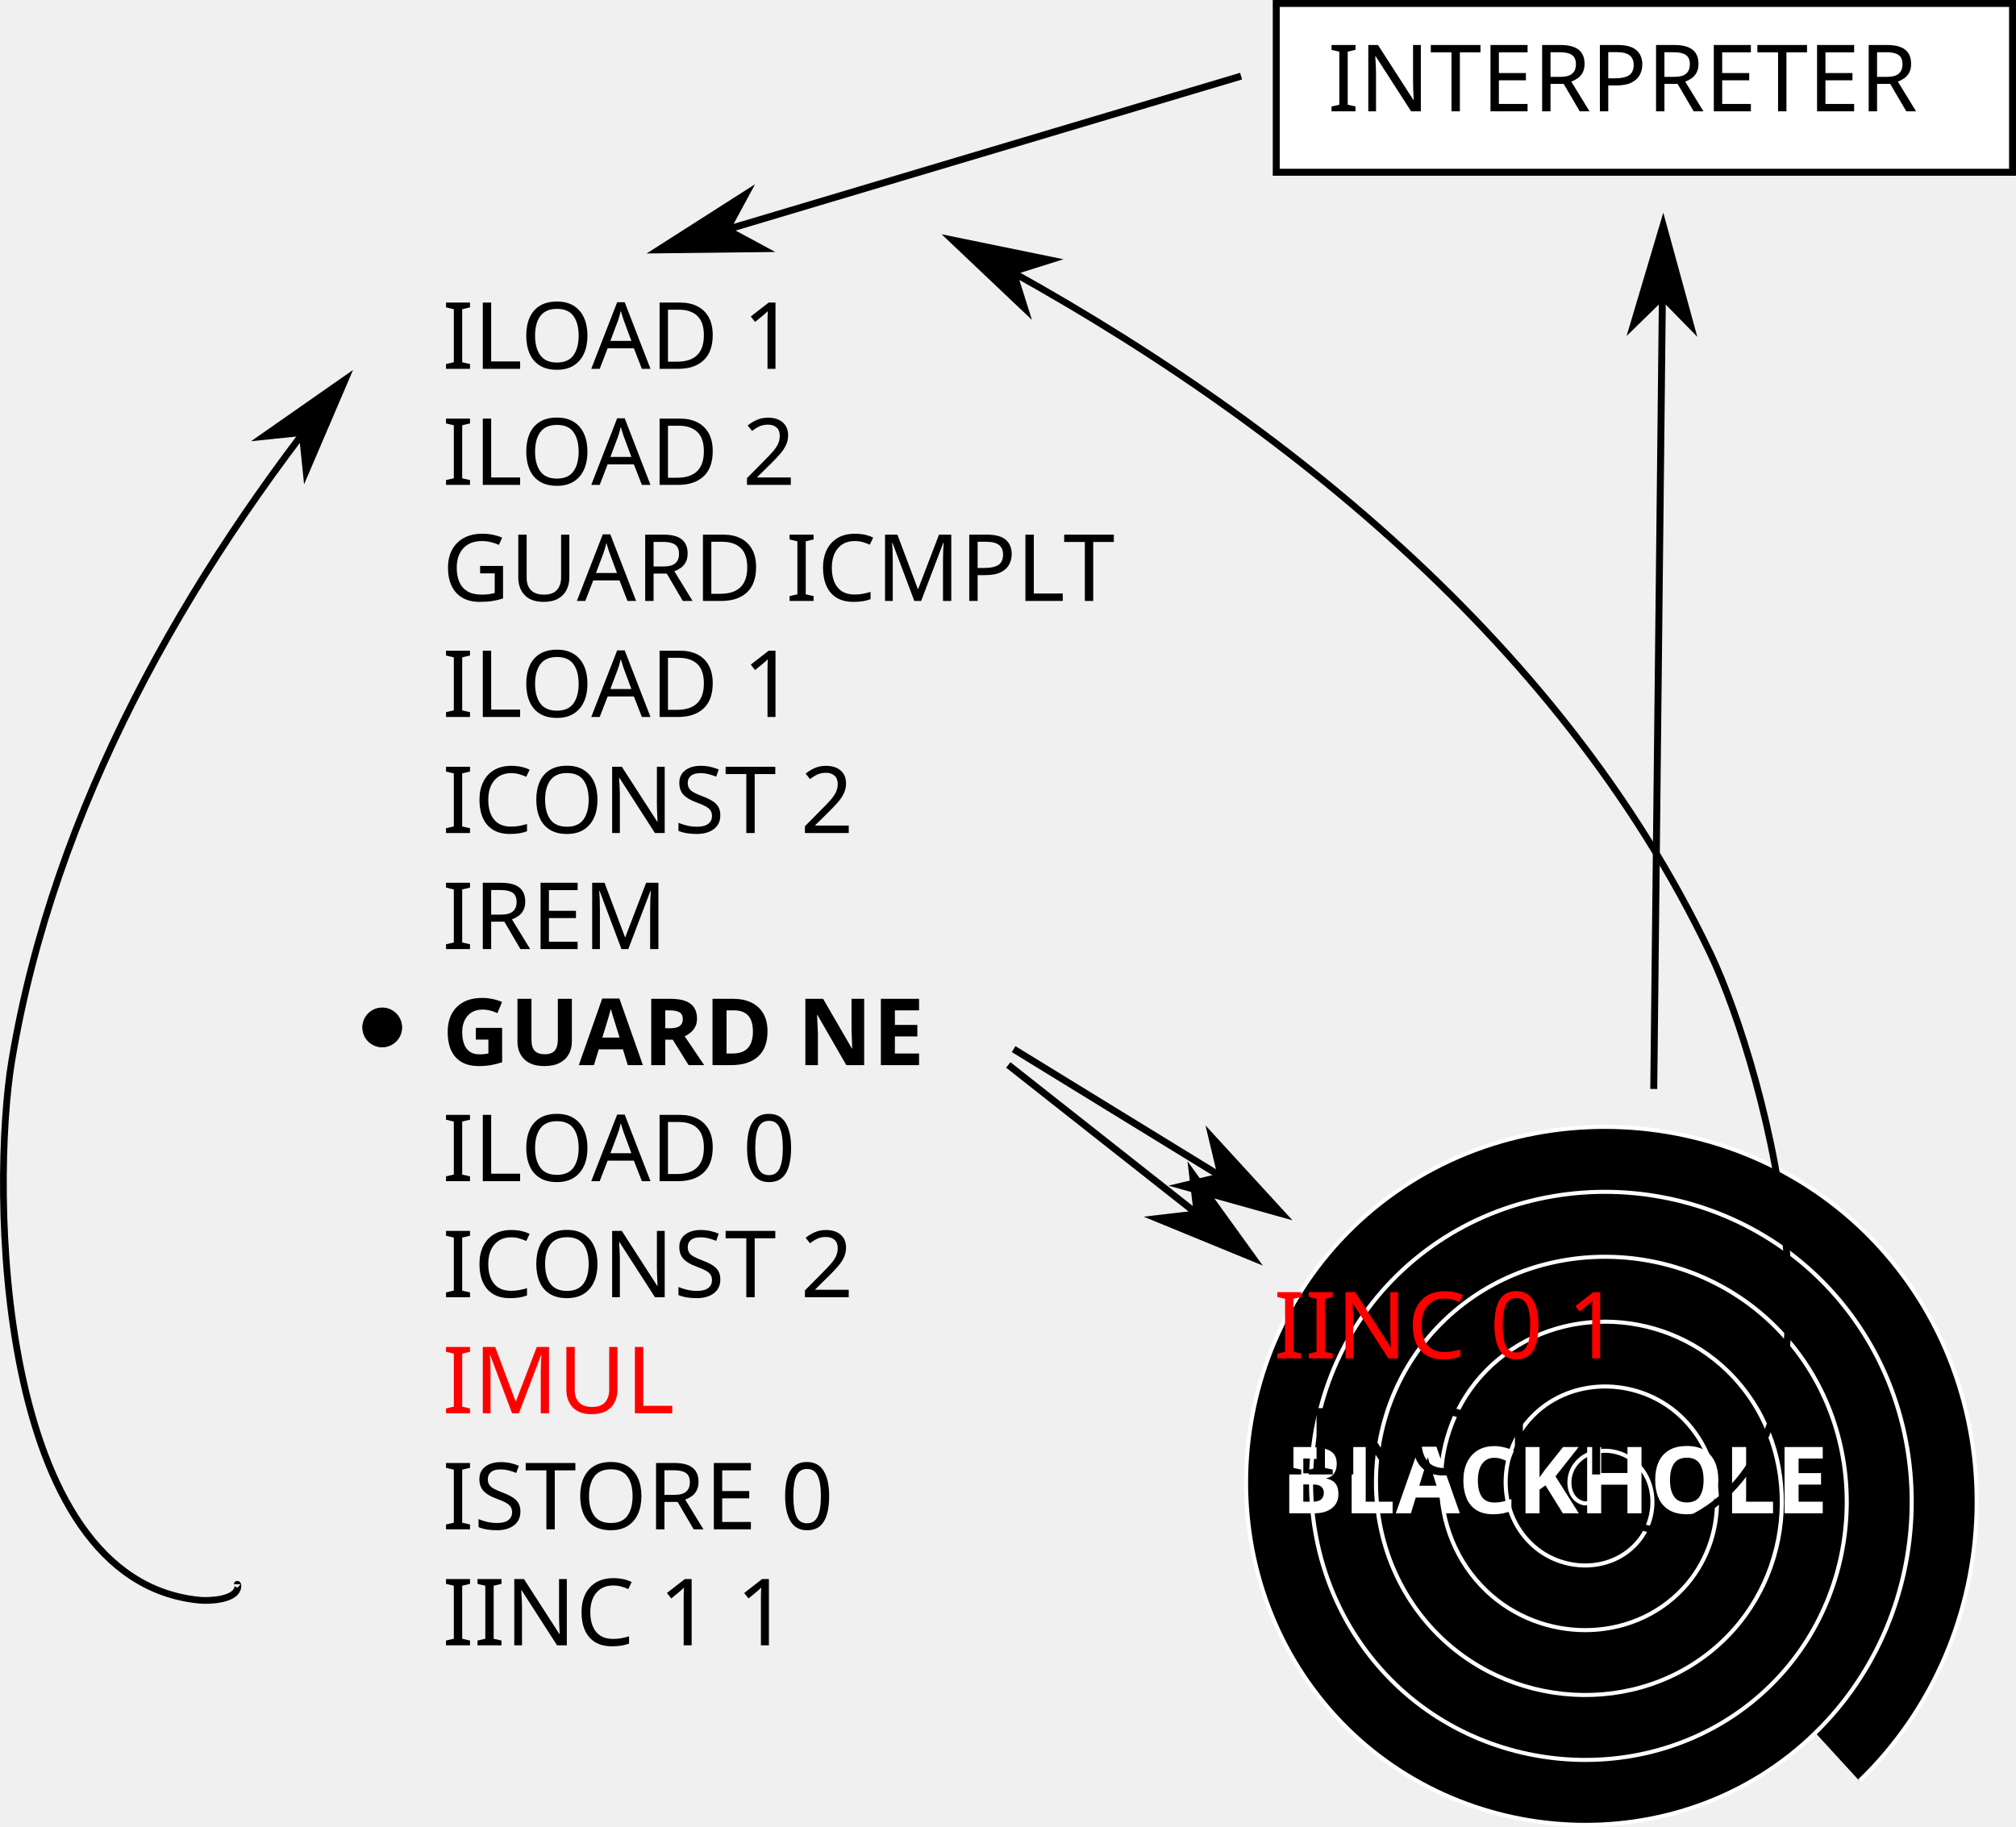
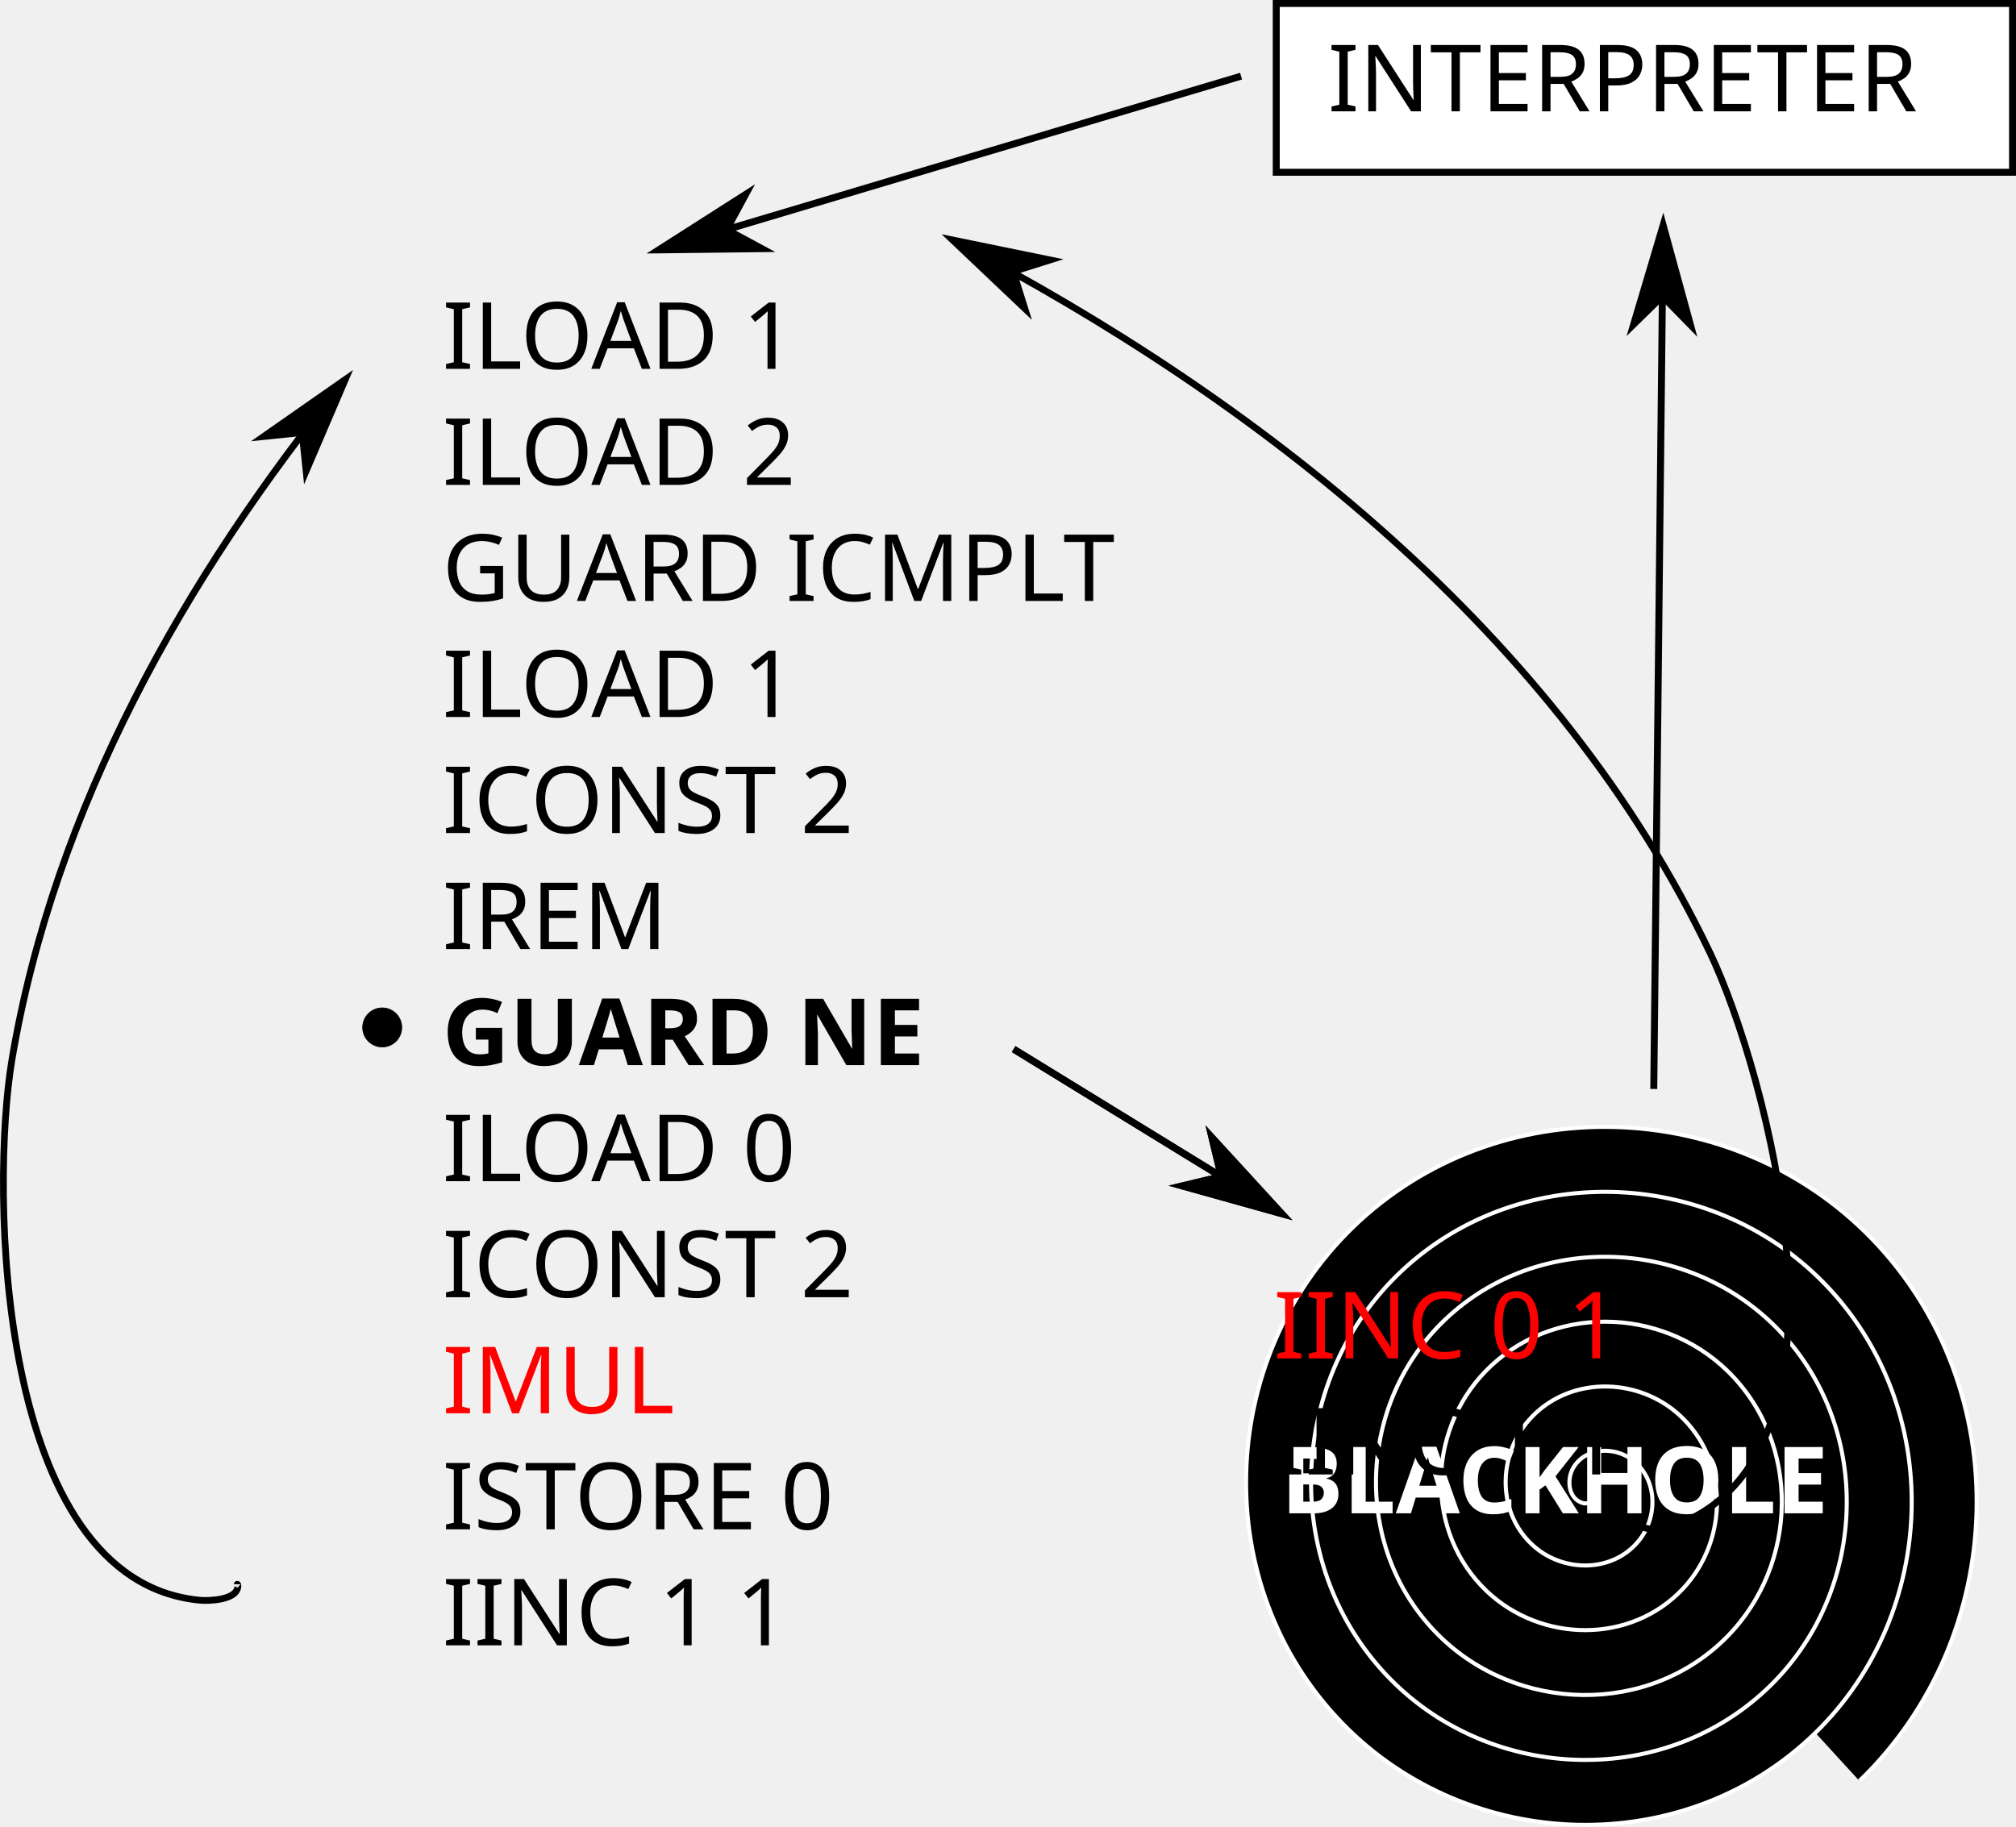
<svg xmlns="http://www.w3.org/2000/svg" width="868.475" height="787.144" id="svg8609" version="1.1">
  <defs id="defs8611">
    <marker orient="auto" refY="0" refX="0" id="Arrow1Lend" style="overflow:visible">
      <path id="path9528" d="M 0,0 5,-5 -12.5,0 5,5 0,0 z" style="fill-rule:evenodd;stroke:#000000;stroke-width:1pt;marker-start:none" transform="matrix(-0.8,0,0,-0.8,-10,0)" />
    </marker>
    <marker orient="auto" refY="0" refX="0" id="Arrow1Lend-8" style="overflow:visible">
      <path id="path9528-2" d="M 0,0 5,-5 -12.5,0 5,5 0,0 z" style="fill-rule:evenodd;stroke:#000000;stroke-width:1pt;marker-start:none" transform="matrix(-0.8,0,0,-0.8,-10,0)" />
    </marker>
    <marker orient="auto" refY="0" refX="0" id="Arrow1Lend-5" style="overflow:visible">
      <path id="path9528-8" d="M 0,0 5,-5 -12.5,0 5,5 0,0 z" style="fill-rule:evenodd;stroke:#000000;stroke-width:1pt;marker-start:none" transform="matrix(-0.8,0,0,-0.8,-10,0)" />
    </marker>
    <marker orient="auto" refY="0" refX="0" id="Arrow1Lend-9" style="overflow:visible">
      <path id="path9528-3" d="M 0,0 5,-5 -12.5,0 5,5 0,0 z" style="fill-rule:evenodd;stroke:#000000;stroke-width:1pt;marker-start:none" transform="matrix(-0.8,0,0,-0.8,-10,0)" />
    </marker>
    <marker orient="auto" refY="0" refX="0" id="Arrow1Lend-7" style="overflow:visible">
      <path id="path9528-5" d="M 0,0 5,-5 -12.5,0 5,5 0,0 z" style="fill-rule:evenodd;stroke:#000000;stroke-width:1pt;marker-start:none" transform="matrix(-0.8,0,0,-0.8,-10,0)" />
    </marker>
+     <marker orient="auto" refY="0" refX="0" id="Arrow1Lend-90" style="overflow:visible">
+       <path id="path9528-37" d="M 0,0 5,-5 -12.5,0 5,5 0,0 z" style="fill-rule:evenodd;stroke:#000000;stroke-width:1pt;marker-start:none" transform="matrix(-0.8,0,0,-0.8,-10,0)" />
+     </marker>
  </defs>
  <g id="layer12" transform="translate(113.4074,86.55953)">
    <text xml:space="preserve" style="font-size:40px;font-style:normal;font-weight:normal;line-height:125%;letter-spacing:0px;word-spacing:0px;fill:#000000;fill-opacity:1;stroke:none;font-family:Sans" x="-575.787" y="-8.298" id="text10437">
      <tspan id="tspan10439" x="-575.787" y="-8.298">trace</tspan>
      <tspan x="-575.787" y="41.702" id="tspan10441">+loop</tspan>
-       <tspan x="-575.787" y="91.702" id="tspan10447">trace, guard_sign</tspan>
+       <tspan x="-575.787" y="91.702" id="tspan10447">+guard_sign</tspan>
      <tspan x="-575.787" y="141.702" id="tspan10443">+blackhole</tspan>
      <tspan x="-575.787" y="191.702" id="tspan10449">+interp</tspan>
      <tspan x="-575.787" y="241.702" id="tspan10453">+call_jitted</tspan>
-       <tspan x="-575.787" y="291.702" id="tspan10706">trace, bridge</tspan>
-       <tspan x="-575.787" y="341.702" id="tspan10708">+loop2</tspan>
-       <tspan x="-575.787" y="391.702" id="tspan10710">+loop</tspan>
+       <tspan x="-575.787" y="291.702" id="tspan3074">trace, loop</tspan>
+       <tspan x="-575.787" y="341.702" id="tspan10706">+bridge</tspan>
+       <tspan x="-575.787" y="391.702" id="tspan10708">+loop2</tspan>
+       <tspan x="-575.787" y="441.702" id="tspan10710">+loop</tspan>
    </text>
    <flowRoot xml:space="preserve" id="flowRoot10455" style="font-size:40px;font-style:normal;font-weight:normal;line-height:125%;letter-spacing:0px;word-spacing:0px;fill:#000000;fill-opacity:1;stroke:none;font-family:Sans">
      <flowRegion id="flowRegion10457">
        <rect id="rect10459" width="1351.584" height="4268.905" x="-1745.544" y="-4295.385" />
      </flowRegion>
      <flowPara id="flowPara10461" />
    </flowRoot>
  </g>
  <g id="layer1" transform="translate(113.4074,86.55953)" style="display:inline">
    <text xml:space="preserve" style="font-size:40px;font-style:normal;font-weight:normal;line-height:125%;letter-spacing:0px;word-spacing:0px;fill:#000000;fill-opacity:1;stroke:none;font-family:Sans" x="77.143" y="72.362" id="text8667">
      <tspan id="tspan8669" x="77.143" y="72.362">ILOAD 1</tspan>
      <tspan x="77.143" y="122.362" id="tspan8671">ILOAD 2</tspan>
      <tspan x="77.143" y="172.362" id="tspan8673">GUARD ICMPLT</tspan>
      <tspan x="77.143" y="222.362" id="tspan8675">ILOAD 1</tspan>
      <tspan x="77.143" y="272.362" id="tspan8677">ICONST 2</tspan>
      <tspan x="77.143" y="322.362" id="tspan8679">IREM</tspan>
      <tspan x="77.143" y="372.362" id="tspan8681" style="font-weight:bold">GUARD NE</tspan>
      <tspan x="77.143" y="422.362" id="tspan8683">ILOAD 0</tspan>
      <tspan x="77.143" y="472.362" id="tspan8685">ICONST 2</tspan>
      <tspan x="77.143" y="522.362" id="tspan8687" style="font-style:normal;fill:#ff0000">IMUL</tspan>
      <tspan x="77.143" y="572.362" id="tspan8689">ISTORE 0</tspan>
      <tspan x="77.143" y="622.362" id="tspan8691">IINC 1 1</tspan>
      <tspan x="77.143" y="672.362" id="tspan8693" />
    </text>
  </g>
  <g id="layer15">
    <path style="display:inline;fill:#000000;stroke:#000000;stroke-width:3;stroke-miterlimit:4;stroke-dasharray:none" id="path10718" d="m 165.665,441.672 a 88.893,88.893 0 1 1 -177.787,0 88.893,88.893 0 1 1 177.787,0 z" transform="matrix(0.09481961,0,0,0.09481961,157.3754,400.8032)" />
  </g>
  <g id="layer8" transform="translate(113.4074,86.55953)" style="display:inline">
    <path style="fill:none;stroke:#000000;stroke-width:2.9;stroke-linecap:butt;stroke-linejoin:miter;stroke-miterlimit:4;stroke-opacity:1;stroke-dasharray:none;marker-end:url(#Arrow1Lend)" id="path8752" d="m -260,440.934 c 0,0 0,0 0,0 10e-6,3e-5 -4e-5,4e-5 -6e-5,5e-5 -0.004,0.002 -0.008,-0.011 -0.008,-0.011 -0.076,-0.234 0.49,-0.409 0.59,-0.433 6.148,-1.447 9.483,10.936 9.999,14.293 13.499,87.748 -150.72,130.903 -205.866,135.339 -109.708,8.825 -220.522,-21.653 -319.195,-67.689" transform="matrix(-0.2436902,0.9698531,-0.9698531,-0.2436902,353.0795,955.6535)" />
  </g>
  <g id="layer9" transform="translate(113.4074,86.55953)" style="display:inline">
    <path style="fill:none;stroke:#000000;stroke-width:3;stroke-linecap:butt;stroke-linejoin:miter;stroke-miterlimit:4;stroke-opacity:1;stroke-dasharray:none;marker-end:url(#Arrow1Lend)" d="M 323.249,365.458 438.406,436.169" id="path10175" />
    <g id="g10369" transform="translate(278.8021,-286.8833)">
      <path transform="matrix(1.746573,0,0,1.746573,-107.297,-511.3863)" d="m 230.315,775.58 c 1.634,1.786 -1.602,3.084 -2.969,2.716 -3.705,-0.997 -4.094,-5.817 -2.464,-8.654 2.916,-5.074 9.917,-5.373 14.339,-2.211 6.49,4.64 6.692,14.073 1.958,20.024 -6.309,7.932 -18.25,8.029 -25.709,1.706 -9.387,-7.957 -9.375,-22.436 -1.453,-31.394 9.595,-10.85 26.628,-10.727 37.079,-1.2 12.317,11.226 12.081,30.823 0.948,42.764 -12.854,13.787 -35.02,13.438 -48.449,0.695 -15.259,-14.479 -14.797,-39.219 -0.443,-54.134 16.103,-16.733 43.419,-16.156 59.819,-0.19 18.207,17.726 17.517,47.62 -0.063,65.505 -19.347,19.683 -51.822,18.878 -71.19,-0.315 -21.159,-20.968 -20.24,-56.024 0.568,-76.875 22.589,-22.636 60.227,-21.602 82.56,0.82 24.113,24.209 22.964,64.43 -1.073,88.245 -25.828,25.59 -68.633,24.327 -93.93,-1.326 -27.067,-27.448 -25.689,-72.837 1.578,-99.615 29.067,-28.545 77.04,-27.052 105.3,1.831 30.023,30.686 28.416,81.244 -2.084,110.985 -32.304,31.501 -85.448,29.779 -116.67,-2.336 -32.98,-33.923 -31.142,-89.652 2.589,-122.355 35.541,-34.458 93.857,-32.506 128.04,2.841 35.936,37.16 33.87,98.061 -3.094,133.725" id="path10365" style="fill:#000000;stroke:#ffffff;stroke-width:1px;stroke-linecap:butt;stroke-linejoin:miter;stroke-opacity:1" />
      <text id="text10361" y="852.352" x="159.604" style="font-size:40px;font-style:normal;font-weight:normal;line-height:125%;letter-spacing:0px;word-spacing:0px;fill:#ffffff;fill-opacity:1;stroke:none;font-family:Sans" xml:space="preserve">
        <tspan style="font-weight:bold;fill:#ffffff" y="852.352" x="159.604" id="tspan10363">BLACKHOLE</tspan>
      </text>
    </g>
  </g>
  <g id="layer10" transform="translate(113.4074,86.55953)" style="display:inline">
    <g id="g10380" transform="translate(379.8173,-808.122)">
      <rect y="723.052" x="56.569" height="72.731" width="317.188" id="rect10378" style="fill:#ffffff;stroke:#000000;stroke-width:3;stroke-miterlimit:4;stroke-dasharray:none" />
      <text id="text10374" y="769.519" x="78.792" style="font-size:40px;font-style:normal;font-weight:normal;line-height:125%;letter-spacing:0px;word-spacing:0px;fill:#000000;fill-opacity:1;stroke:none;font-family:Sans" xml:space="preserve">
        <tspan y="769.519" x="78.792" id="tspan10376">INTERPRETER</tspan>
      </text>
    </g>
    <path style="fill:none;stroke:#000000;stroke-width:3;stroke-linecap:butt;stroke-linejoin:miter;stroke-miterlimit:4;stroke-opacity:1;stroke-dasharray:none;marker-end:url(#Arrow1Lend)" d="M 599.02,382.631 603.061,10.895" id="path10175-9" />
  </g>
  <g id="layer11" transform="translate(113.4074,86.55953)" style="display:inline">
    <path style="fill:none;stroke:#000000;stroke-width:3;stroke-linecap:butt;stroke-linejoin:miter;stroke-miterlimit:4;stroke-opacity:1;stroke-dasharray:none;marker-end:url(#Arrow1Lend)" d="M 421.234,-53.755 170.716,20.996" id="path10175-4" />
  </g>
-   <g id="layer13">
-     <text transform="translate(113.4074,86.55953)" xml:space="preserve" style="display:inline;font-size:40px;font-style:normal;font-weight:normal;line-height:125%;letter-spacing:0px;word-spacing:0px;fill:#000000;fill-opacity:1;stroke:none;font-family:Sans" x="435.237" y="498.734" id="text8667-3">
+   <g id="layer13" style="display:inline">
+     <text transform="translate(113.4074,86.55953)" xml:space="preserve" style="font-size:40px;font-style:normal;font-weight:normal;line-height:125%;letter-spacing:0px;word-spacing:0px;fill:#000000;fill-opacity:1;stroke:none;display:inline;font-family:Sans" x="435.237" y="498.734" id="text8667-3">
      <tspan x="435.237" y="498.734" id="tspan8685-3" style="fill:#ff0000">IINC 0 1</tspan>
      <tspan x="435.237" y="548.734" id="tspan10599">IINC 1 1</tspan>
      <tspan x="435.237" y="598.734" id="tspan8693-7" />
    </text>
-     <path transform="translate(113.4074,86.55953)" style="display:inline;fill:none;stroke:#000000;stroke-width:3;stroke-linecap:butt;stroke-linejoin:miter;stroke-miterlimit:4;stroke-opacity:1;stroke-dasharray:none;marker-end:url(#Arrow1Lend)" d="m 320.958,372.285 105.056,82.833" id="path10175-4-0" />
+     <path transform="translate(113.4074,86.55953)" style="fill:none;stroke:#000000;stroke-width:3;stroke-linecap:butt;stroke-linejoin:miter;stroke-miterlimit:4;stroke-opacity:1;stroke-dasharray:none;marker-end:url(#Arrow1Lend);display:inline" d="M 323.249,365.458 438.406,436.169" id="path10175-6" />
  </g>
  <g id="layer14">
    <path style="display:inline;fill:none;stroke:#000000;stroke-width:2.9;stroke-linecap:butt;stroke-linejoin:miter;stroke-miterlimit:4;stroke-opacity:1;stroke-dasharray:none;marker-end:url(#Arrow1Lend)" id="path8752-5" d="m -260,440.934 c 0,0 0,0 0,0 10e-6,3e-5 -4e-5,4e-5 -6e-5,5e-5 -0.004,0.002 -0.008,-0.011 -0.008,-0.011 -0.076,-0.234 0.49,-0.409 0.59,-0.433 6.148,-1.447 9.483,10.936 9.999,14.293 13.499,87.748 -150.72,130.903 -205.866,135.339 -151.641,12.198 -303.623,-48.49 -429.371,-128.29" transform="matrix(0.5010747,0.8654041,0.8654041,-0.5010747,454.2443,1100.539)" />
  </g>
</svg>
